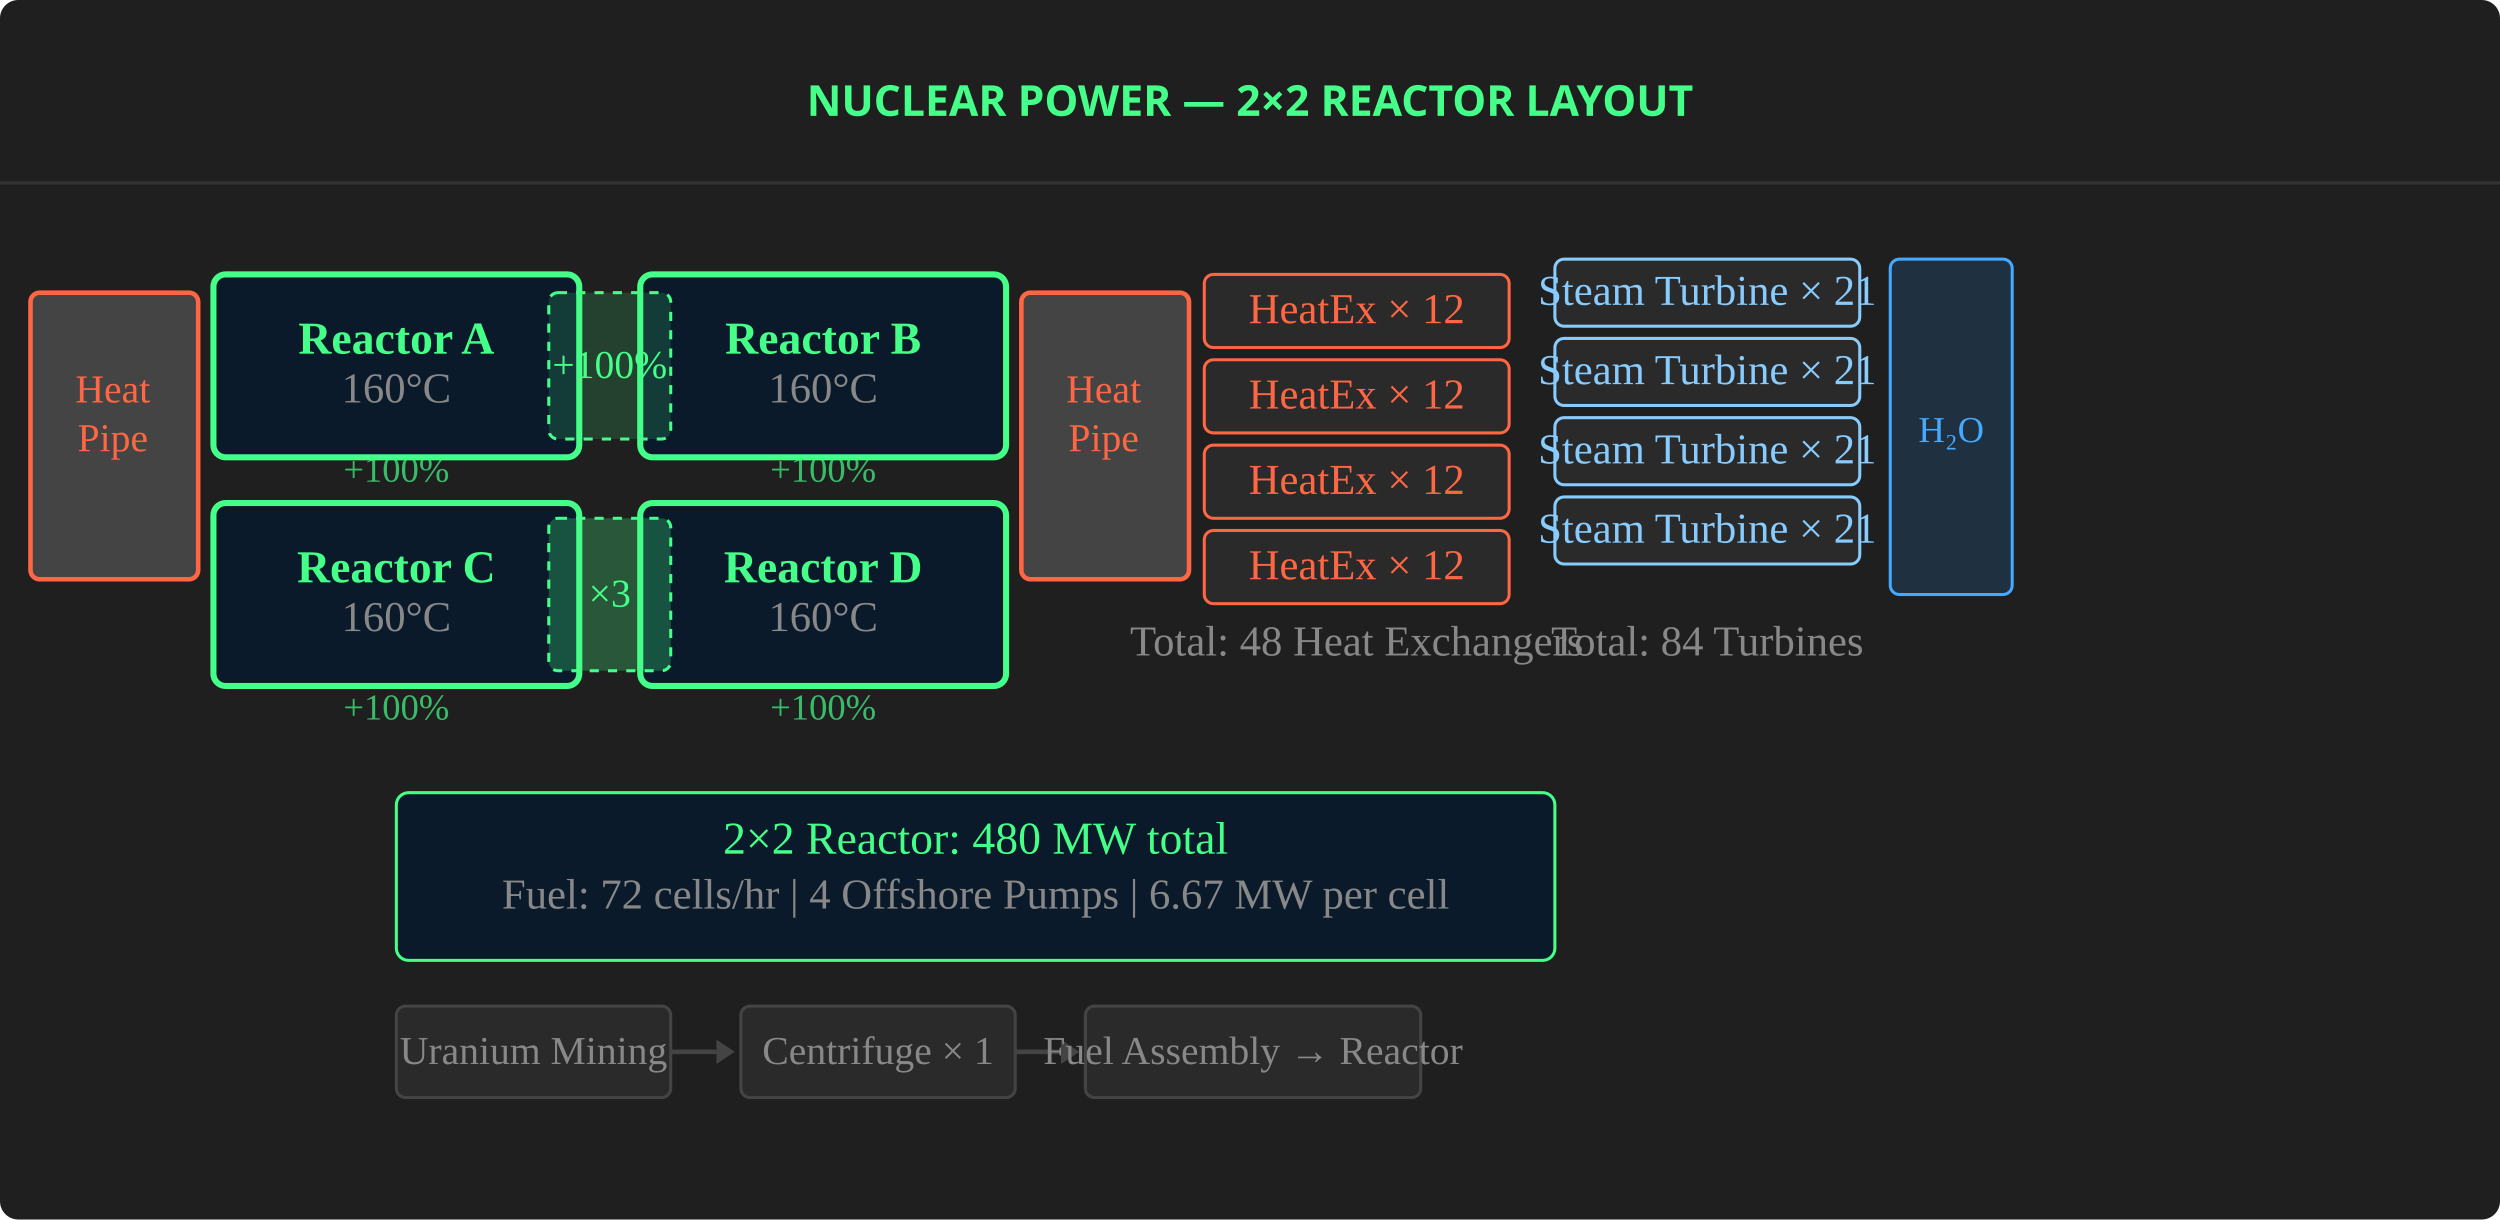
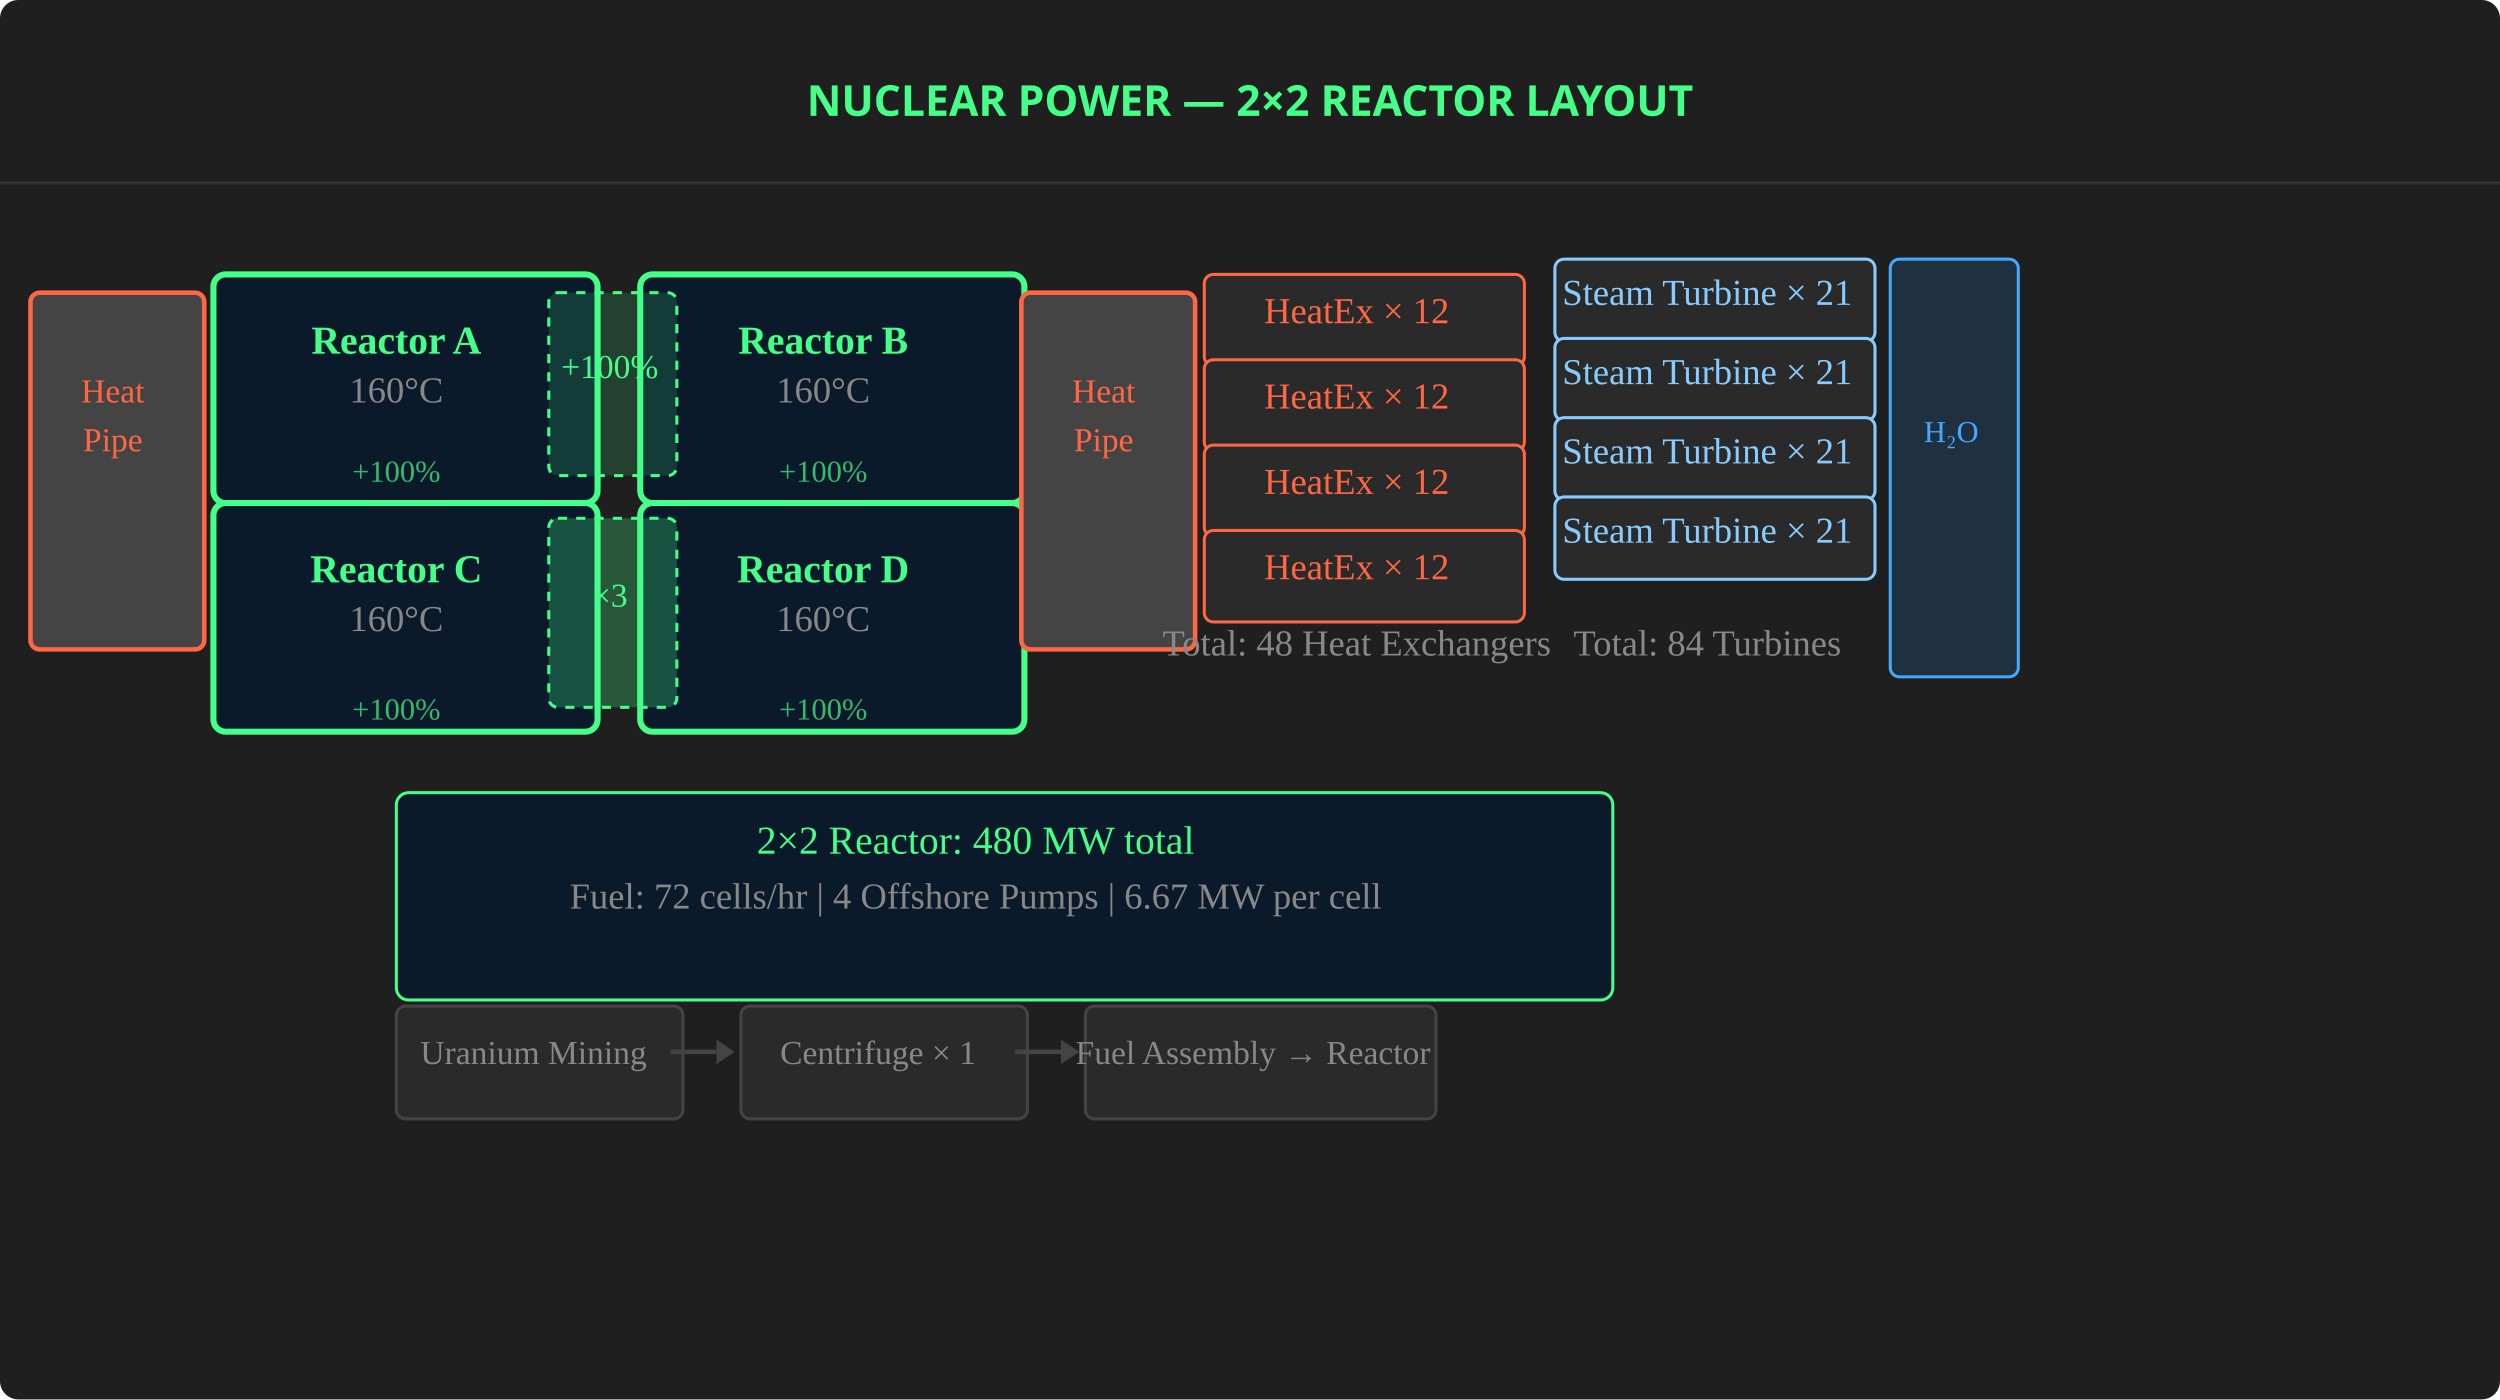
- <svg xmlns="http://www.w3.org/2000/svg" viewBox="0 0 820 400" width="820" height="400">
+ <svg xmlns="http://www.w3.org/2000/svg" viewBox="0 0 820 459" width="820" height="459">
  <defs>
    <filter id="g">
      <feGaussianBlur stdDeviation="2" result="b" />
      <feMerge>
        <feMergeNode in="b" />
        <feMergeNode in="SourceGraphic" />
      </feMerge>
    </filter>
  </defs>
-   <rect width="820" height="400" fill="#1f1f1f" rx="6" />
+   <rect width="820" height="459" fill="#1f1f1f" rx="6" />
  <line x1="0" y1="60" x2="820" y2="60" stroke="#333" />
  <text x="410" y="38" text-anchor="middle" font-family="Orbitron,sans-serif" font-size="14" font-weight="900" fill="#44ff88">NUCLEAR POWER — 2×2 REACTOR LAYOUT</text>
-   <rect x="70" y="90" width="120" height="60" rx="4" fill="#0a1a2a" stroke="#44ff88" stroke-width="2" />
-   <text x="130" y="116" text-anchor="middle" font-size="15" fill="#44ff88" font-weight="700">Reactor A</text>
-   <text x="130" y="132" text-anchor="middle" font-size="14" fill="#888">160°C</text>
-   <rect x="210" y="90" width="120" height="60" rx="4" fill="#0a1a2a" stroke="#44ff88" stroke-width="2" />
-   <text x="270" y="116" text-anchor="middle" font-size="15" fill="#44ff88" font-weight="700">Reactor B</text>
-   <text x="270" y="132" text-anchor="middle" font-size="14" fill="#888">160°C</text>
-   <rect x="180" y="96" width="40" height="48" rx="3" fill="#44ff88" fill-opacity="0.15" stroke="#44ff88" stroke-width="1" stroke-dasharray="3" />
-   <text x="200" y="124" text-anchor="middle" font-size="13" fill="#44ff88">+100%</text>
-   <rect x="70" y="165" width="120" height="60" rx="4" fill="#0a1a2a" stroke="#44ff88" stroke-width="2" />
-   <text x="130" y="191" text-anchor="middle" font-size="15" fill="#44ff88" font-weight="700">Reactor C</text>
-   <text x="130" y="207" text-anchor="middle" font-size="14" fill="#888">160°C</text>
-   <rect x="210" y="165" width="120" height="60" rx="4" fill="#0a1a2a" stroke="#44ff88" stroke-width="2" />
-   <text x="270" y="191" text-anchor="middle" font-size="15" fill="#44ff88" font-weight="700">Reactor D</text>
-   <text x="270" y="207" text-anchor="middle" font-size="14" fill="#888">160°C</text>
-   <rect x="180" y="170" width="40" height="50" rx="3" fill="#44ff88" fill-opacity="0.25" stroke="#44ff88" stroke-width="1" stroke-dasharray="3" />
-   <text x="200" y="199" text-anchor="middle" font-size="13" fill="#44ff88">×3</text>
-   <text x="130" y="158" text-anchor="middle" font-size="12" fill="#44ff88" opacity="0.7">+100%</text>
-   <text x="270" y="158" text-anchor="middle" font-size="12" fill="#44ff88" opacity="0.7">+100%</text>
-   <text x="130" y="236" text-anchor="middle" font-size="12" fill="#44ff88" opacity="0.7">+100%</text>
-   <text x="270" y="236" text-anchor="middle" font-size="12" fill="#44ff88" opacity="0.7">+100%</text>
-   <rect x="10" y="96" width="55" height="94" rx="3" fill="#444" stroke="#ff6644" stroke-width="1.5" />
-   <text x="37" y="132" text-anchor="middle" font-size="13" fill="#ff6644">Heat</text>
-   <text x="37" y="148" text-anchor="middle" font-size="13" fill="#ff6644">Pipe</text>
-   <rect x="335" y="96" width="55" height="94" rx="3" fill="#444" stroke="#ff6644" stroke-width="1.5" />
-   <text x="362" y="132" text-anchor="middle" font-size="13" fill="#ff6644">Heat</text>
-   <text x="362" y="148" text-anchor="middle" font-size="13" fill="#ff6644">Pipe</text>
-   <rect x="395" y="90" width="100" height="24" rx="3" fill="#2a2a2a" stroke="#ff6644" />
-   <text x="445" y="106" text-anchor="middle" font-size="14" fill="#ff6644">HeatEx × 12</text>
-   <rect x="395" y="118" width="100" height="24" rx="3" fill="#2a2a2a" stroke="#ff6644" />
-   <text x="445" y="134" text-anchor="middle" font-size="14" fill="#ff6644">HeatEx × 12</text>
-   <rect x="395" y="146" width="100" height="24" rx="3" fill="#2a2a2a" stroke="#ff6644" />
-   <text x="445" y="162" text-anchor="middle" font-size="14" fill="#ff6644">HeatEx × 12</text>
-   <rect x="395" y="174" width="100" height="24" rx="3" fill="#2a2a2a" stroke="#ff6644" />
-   <text x="445" y="190" text-anchor="middle" font-size="14" fill="#ff6644">HeatEx × 12</text>
-   <text x="445" y="215" text-anchor="middle" font-size="14" fill="#888">Total: 48 Heat Exchangers</text>
-   <rect x="510" y="85" width="100" height="22" rx="3" fill="#2a2a2a" stroke="#88ccff" />
-   <text x="560" y="100" text-anchor="middle" font-size="14" fill="#88ccff">Steam Turbine × 21</text>
-   <rect x="510" y="111" width="100" height="22" rx="3" fill="#2a2a2a" stroke="#88ccff" />
-   <text x="560" y="126" text-anchor="middle" font-size="14" fill="#88ccff">Steam Turbine × 21</text>
-   <rect x="510" y="137" width="100" height="22" rx="3" fill="#2a2a2a" stroke="#88ccff" />
-   <text x="560" y="152" text-anchor="middle" font-size="14" fill="#88ccff">Steam Turbine × 21</text>
-   <rect x="510" y="163" width="100" height="22" rx="3" fill="#2a2a2a" stroke="#88ccff" />
-   <text x="560" y="178" text-anchor="middle" font-size="14" fill="#88ccff">Steam Turbine × 21</text>
-   <text x="560" y="215" text-anchor="middle" font-size="14" fill="#888">Total: 84 Turbines</text>
-   <rect x="620" y="85" width="40" height="110" rx="3" fill="#2277cc" fill-opacity="0.2" stroke="#44aaff" />
-   <text x="640" y="145" text-anchor="middle" font-size="12" fill="#44aaff">H₂O</text>
-   <rect x="130" y="260" width="380" height="55" rx="4" fill="#0a1a2a" stroke="#44ff88" stroke-width="1" />
-   <text x="320" y="280" text-anchor="middle" font-size="15" fill="#44ff88">2×2 Reactor: 480 MW total</text>
-   <text x="320" y="298" text-anchor="middle" font-size="14" fill="#888">Fuel: 72 cells/hr | 4 Offshore Pumps | 6.67 MW per cell</text>
-   <rect x="130" y="330" width="90" height="30" rx="3" fill="#2a2a2a" stroke="#444" />
-   <text x="175" y="349" text-anchor="middle" font-size="13" fill="#888">Uranium Mining</text>
+   <rect x="70" y="90" width="126" height="75" rx="4" fill="#0a1a2a" stroke="#44ff88" stroke-width="2" />
+   <text x="130" y="116" text-anchor="middle" font-size="13" fill="#44ff88" font-weight="700">Reactor A</text>
+   <text x="130" y="132" text-anchor="middle" font-size="12" fill="#888">160°C</text>
+   <rect x="210" y="90" width="126" height="75" rx="4" fill="#0a1a2a" stroke="#44ff88" stroke-width="2" />
+   <text x="270" y="116" text-anchor="middle" font-size="13" fill="#44ff88" font-weight="700">Reactor B</text>
+   <text x="270" y="132" text-anchor="middle" font-size="12" fill="#888">160°C</text>
+   <rect x="180" y="96" width="42" height="60" rx="3" fill="#44ff88" fill-opacity="0.15" stroke="#44ff88" stroke-width="1" stroke-dasharray="3" />
+   <text x="200" y="124" text-anchor="middle" font-size="11" fill="#44ff88">+100%</text>
+   <rect x="70" y="165" width="126" height="75" rx="4" fill="#0a1a2a" stroke="#44ff88" stroke-width="2" />
+   <text x="130" y="191" text-anchor="middle" font-size="13" fill="#44ff88" font-weight="700">Reactor C</text>
+   <text x="130" y="207" text-anchor="middle" font-size="12" fill="#888">160°C</text>
+   <rect x="210" y="165" width="126" height="75" rx="4" fill="#0a1a2a" stroke="#44ff88" stroke-width="2" />
+   <text x="270" y="191" text-anchor="middle" font-size="13" fill="#44ff88" font-weight="700">Reactor D</text>
+   <text x="270" y="207" text-anchor="middle" font-size="12" fill="#888">160°C</text>
+   <rect x="180" y="170" width="42" height="62" rx="3" fill="#44ff88" fill-opacity="0.25" stroke="#44ff88" stroke-width="1" stroke-dasharray="3" />
+   <text x="200" y="199" text-anchor="middle" font-size="11" fill="#44ff88">×3</text>
+   <text x="130" y="158" text-anchor="middle" font-size="10" fill="#44ff88" opacity="0.7">+100%</text>
+   <text x="270" y="158" text-anchor="middle" font-size="10" fill="#44ff88" opacity="0.7">+100%</text>
+   <text x="130" y="236" text-anchor="middle" font-size="10" fill="#44ff88" opacity="0.7">+100%</text>
+   <text x="270" y="236" text-anchor="middle" font-size="10" fill="#44ff88" opacity="0.7">+100%</text>
+   <rect x="10" y="96" width="57" height="117" rx="3" fill="#444" stroke="#ff6644" stroke-width="1.5" />
+   <text x="37" y="132" text-anchor="middle" font-size="11" fill="#ff6644">Heat</text>
+   <text x="37" y="148" text-anchor="middle" font-size="11" fill="#ff6644">Pipe</text>
+   <rect x="335" y="96" width="57" height="117" rx="3" fill="#444" stroke="#ff6644" stroke-width="1.5" />
+   <text x="362" y="132" text-anchor="middle" font-size="11" fill="#ff6644">Heat</text>
+   <text x="362" y="148" text-anchor="middle" font-size="11" fill="#ff6644">Pipe</text>
+   <rect x="395" y="90" width="105" height="30" rx="3" fill="#2a2a2a" stroke="#ff6644" />
+   <text x="445" y="106" text-anchor="middle" font-size="12" fill="#ff6644">HeatEx × 12</text>
+   <rect x="395" y="118" width="105" height="30" rx="3" fill="#2a2a2a" stroke="#ff6644" />
+   <text x="445" y="134" text-anchor="middle" font-size="12" fill="#ff6644">HeatEx × 12</text>
+   <rect x="395" y="146" width="105" height="30" rx="3" fill="#2a2a2a" stroke="#ff6644" />
+   <text x="445" y="162" text-anchor="middle" font-size="12" fill="#ff6644">HeatEx × 12</text>
+   <rect x="395" y="174" width="105" height="30" rx="3" fill="#2a2a2a" stroke="#ff6644" />
+   <text x="445" y="190" text-anchor="middle" font-size="12" fill="#ff6644">HeatEx × 12</text>
+   <text x="445" y="215" text-anchor="middle" font-size="12" fill="#888">Total: 48 Heat Exchangers</text>
+   <rect x="510" y="85" width="105" height="27" rx="3" fill="#2a2a2a" stroke="#88ccff" />
+   <text x="560" y="100" text-anchor="middle" font-size="12" fill="#88ccff">Steam Turbine × 21</text>
+   <rect x="510" y="111" width="105" height="27" rx="3" fill="#2a2a2a" stroke="#88ccff" />
+   <text x="560" y="126" text-anchor="middle" font-size="12" fill="#88ccff">Steam Turbine × 21</text>
+   <rect x="510" y="137" width="105" height="27" rx="3" fill="#2a2a2a" stroke="#88ccff" />
+   <text x="560" y="152" text-anchor="middle" font-size="12" fill="#88ccff">Steam Turbine × 21</text>
+   <rect x="510" y="163" width="105" height="27" rx="3" fill="#2a2a2a" stroke="#88ccff" />
+   <text x="560" y="178" text-anchor="middle" font-size="12" fill="#88ccff">Steam Turbine × 21</text>
+   <text x="560" y="215" text-anchor="middle" font-size="12" fill="#888">Total: 84 Turbines</text>
+   <rect x="620" y="85" width="42" height="137" rx="3" fill="#2277cc" fill-opacity="0.2" stroke="#44aaff" />
+   <text x="640" y="145" text-anchor="middle" font-size="10" fill="#44aaff">H₂O</text>
+   <rect x="130" y="260" width="399" height="68" rx="4" fill="#0a1a2a" stroke="#44ff88" stroke-width="1" />
+   <text x="320" y="280" text-anchor="middle" font-size="13" fill="#44ff88">2×2 Reactor: 480 MW total</text>
+   <text x="320" y="298" text-anchor="middle" font-size="12" fill="#888">Fuel: 72 cells/hr | 4 Offshore Pumps | 6.67 MW per cell</text>
+   <rect x="130" y="330" width="94" height="37" rx="3" fill="#2a2a2a" stroke="#444" />
+   <text x="175" y="349" text-anchor="middle" font-size="11" fill="#888">Uranium Mining</text>
  <line x1="220" y1="345" x2="235" y2="345" stroke="#444" stroke-width="1.5" />
  <polygon points="235,341 241,345 235,349" fill="#444" />
-   <rect x="243" y="330" width="90" height="30" rx="3" fill="#2a2a2a" stroke="#444" />
-   <text x="288" y="349" text-anchor="middle" font-size="13" fill="#888">Centrifuge × 1</text>
+   <rect x="243" y="330" width="94" height="37" rx="3" fill="#2a2a2a" stroke="#444" />
+   <text x="288" y="349" text-anchor="middle" font-size="11" fill="#888">Centrifuge × 1</text>
  <line x1="333" y1="345" x2="348" y2="345" stroke="#444" stroke-width="1.5" />
  <polygon points="348,341 354,345 348,349" fill="#444" />
-   <rect x="356" y="330" width="110" height="30" rx="3" fill="#2a2a2a" stroke="#444" />
-   <text x="411" y="349" text-anchor="middle" font-size="13" fill="#888">Fuel Assembly → Reactor</text>
+   <rect x="356" y="330" width="115" height="37" rx="3" fill="#2a2a2a" stroke="#444" />
+   <text x="411" y="349" text-anchor="middle" font-size="11" fill="#888">Fuel Assembly → Reactor</text>
</svg>
